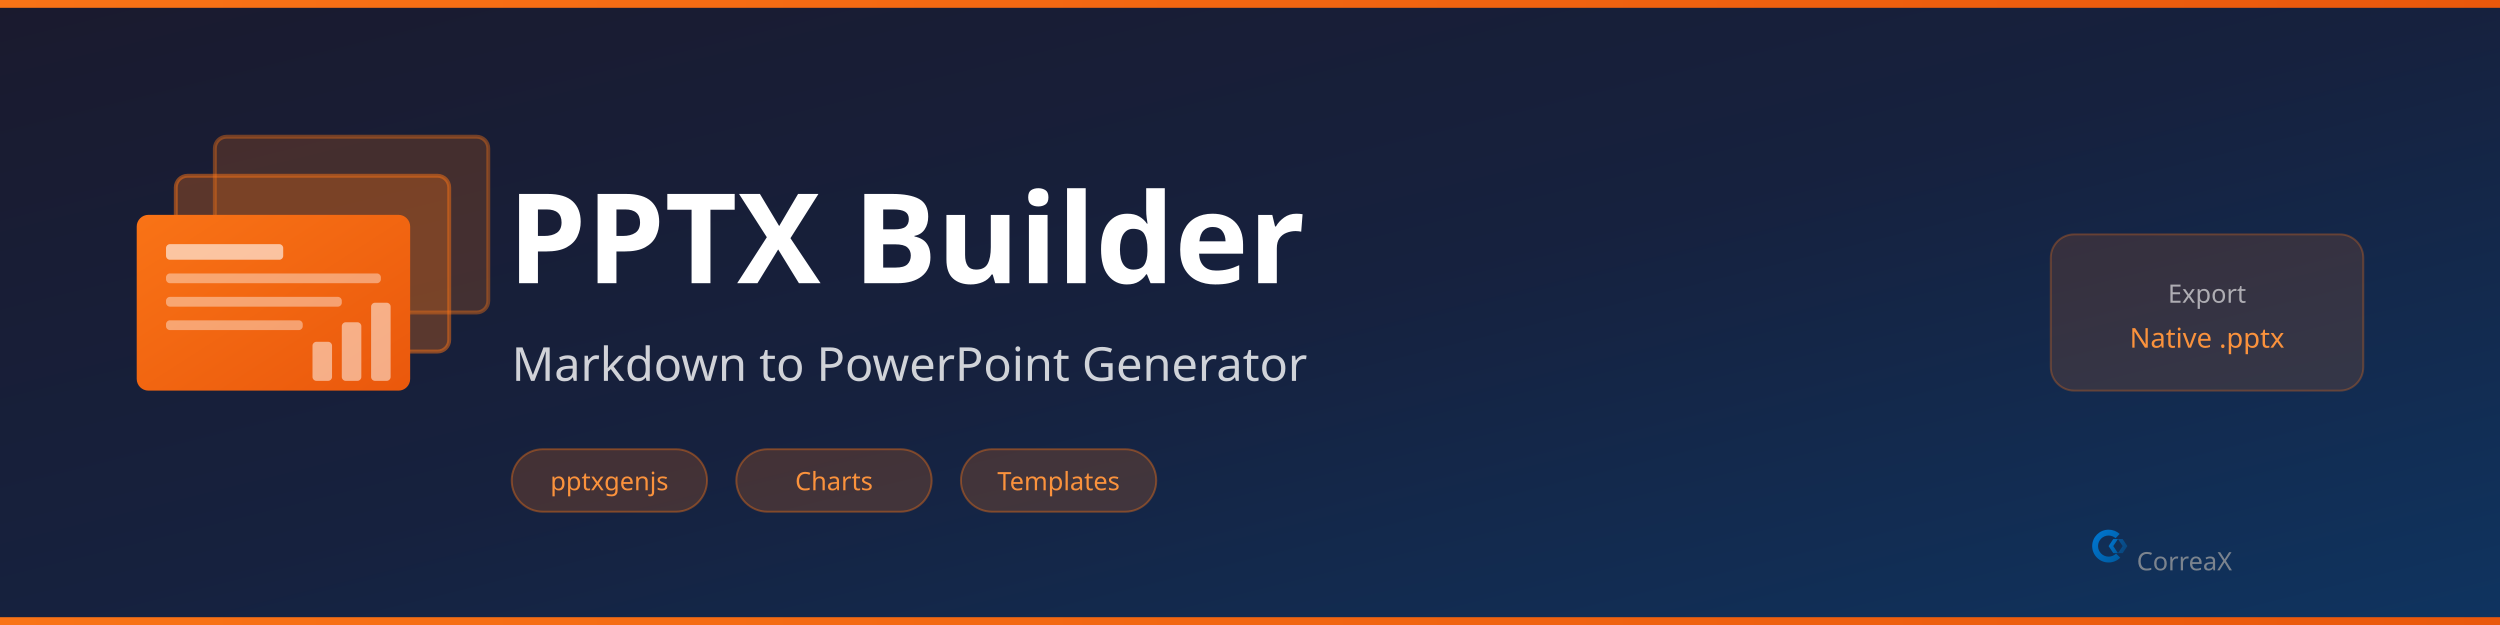
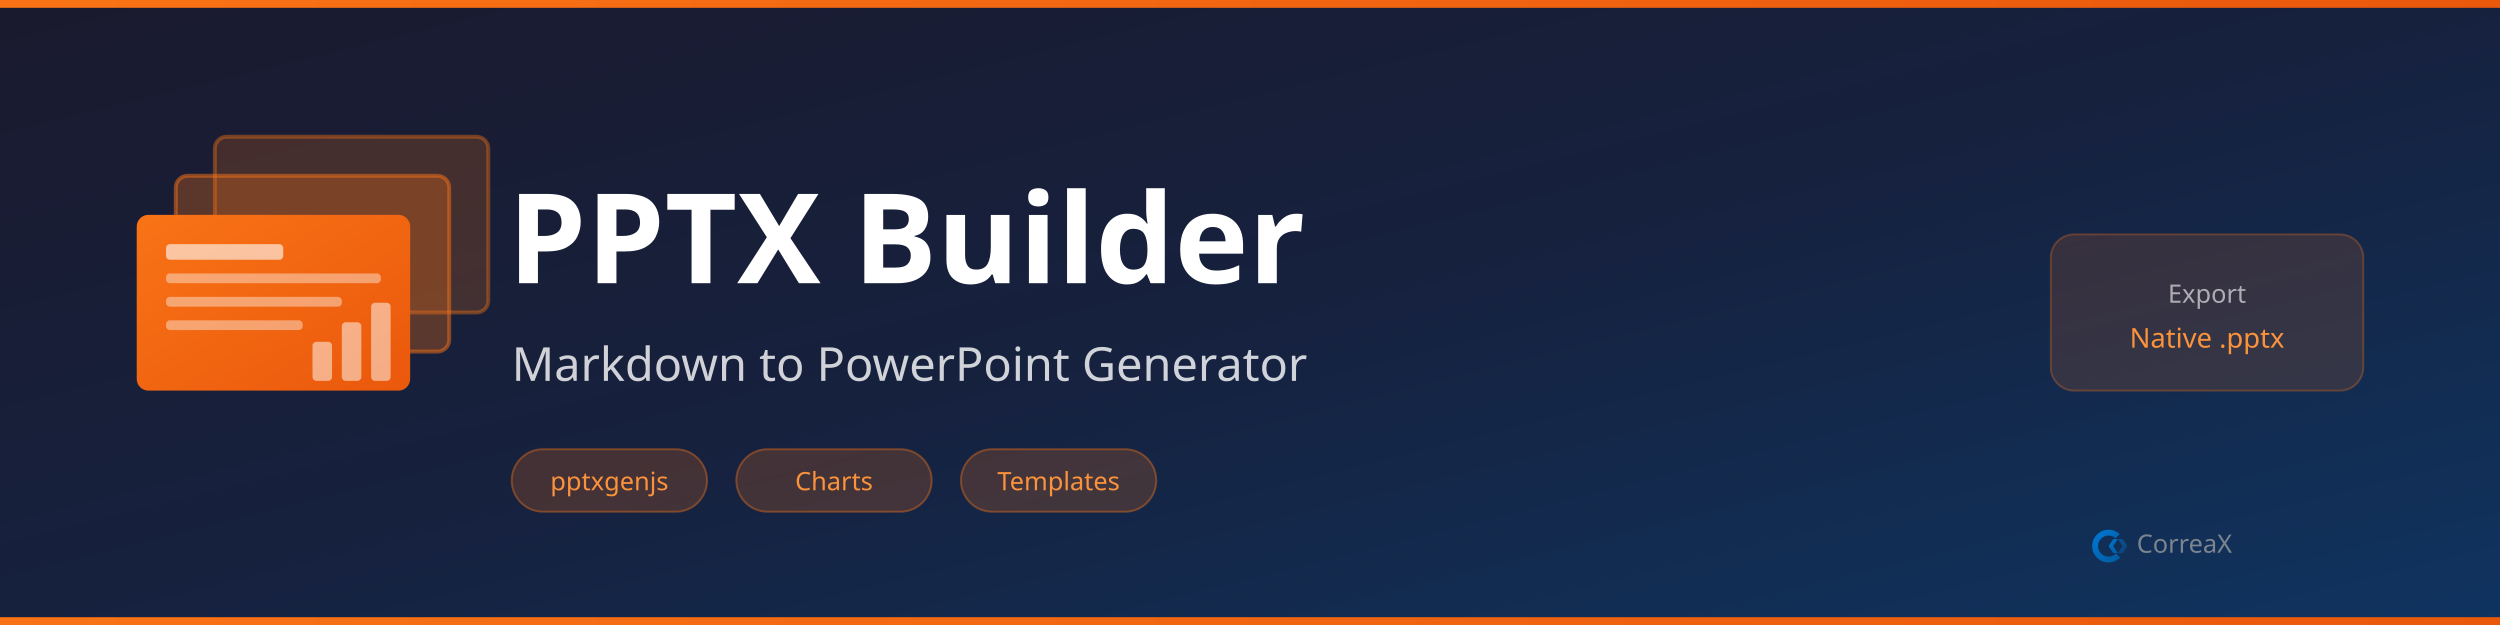
<svg xmlns="http://www.w3.org/2000/svg" viewBox="0 0 1280 320">
  <defs>
    <linearGradient id="bgGrad" x1="0%" y1="0%" x2="100%" y2="100%">
      <stop offset="0%" stop-color="#1a1a2e" />
      <stop offset="50%" stop-color="#16213e" />
      <stop offset="100%" stop-color="#0f3460" />
    </linearGradient>
    <linearGradient id="accentGrad" x1="0%" y1="0%" x2="100%" y2="0%">
      <stop offset="0%" stop-color="#f97316" />
      <stop offset="100%" stop-color="#ea580c" />
    </linearGradient>
    <linearGradient id="slideGrad" x1="0%" y1="0%" x2="100%" y2="100%">
      <stop offset="0%" stop-color="#f97316" />
      <stop offset="100%" stop-color="#ea580c" />
    </linearGradient>
    <linearGradient id="cxGrad" x1="0%" y1="0%" x2="100%" y2="100%">
      <stop offset="0%" stop-color="#0078d4" />
      <stop offset="100%" stop-color="#005a9e" />
    </linearGradient>
  </defs>
  <rect width="1280" height="320" fill="url(#bgGrad)" />
  <rect x="0" y="0" width="1280" height="4" fill="url(#accentGrad)" />
  <rect x="0" y="316" width="1280" height="4" fill="url(#accentGrad)" />
  <g transform="translate(70, 70)">
    <rect x="40" y="0" width="140" height="90" rx="6" fill="rgba(249,115,22,0.2)" stroke="rgba(249,115,22,0.4)" stroke-width="2" />
    <rect x="20" y="20" width="140" height="90" rx="6" fill="rgba(249,115,22,0.3)" stroke="rgba(249,115,22,0.5)" stroke-width="2" />
    <rect x="0" y="40" width="140" height="90" rx="6" fill="url(#slideGrad)" />
    <rect x="15" y="55" width="60" height="8" rx="2" fill="rgba(255,255,255,0.6)" />
    <rect x="15" y="70" width="110" height="5" rx="2" fill="rgba(255,255,255,0.4)" />
    <rect x="15" y="82" width="90" height="5" rx="2" fill="rgba(255,255,255,0.4)" />
    <rect x="15" y="94" width="70" height="5" rx="2" fill="rgba(255,255,255,0.4)" />
    <rect x="90" y="105" width="10" height="20" rx="2" fill="rgba(255,255,255,0.5)" />
    <rect x="105" y="95" width="10" height="30" rx="2" fill="rgba(255,255,255,0.5)" />
    <rect x="120" y="85" width="10" height="40" rx="2" fill="rgba(255,255,255,0.5)" />
  </g>
  <text x="260" y="145" font-family="Segoe UI, system-ui, sans-serif" font-size="64" font-weight="700" fill="#ffffff">
    PPTX Builder
  </text>
  <text x="262" y="195" font-family="Segoe UI, system-ui, sans-serif" font-size="24" fill="rgba(255,255,255,0.8)">
    Markdown to PowerPoint Generator
  </text>
  <g transform="translate(262, 230)">
    <rect x="0" y="0" width="100" height="32" rx="16" fill="rgba(249,115,22,0.2)" stroke="rgba(249,115,22,0.4)" stroke-width="1" />
    <text x="50" y="21" text-anchor="middle" font-family="Segoe UI, system-ui, sans-serif" font-size="13" fill="#fb923c">pptxgenjs</text>
    <rect x="115" y="0" width="100" height="32" rx="16" fill="rgba(249,115,22,0.2)" stroke="rgba(249,115,22,0.4)" stroke-width="1" />
    <text x="165" y="21" text-anchor="middle" font-family="Segoe UI, system-ui, sans-serif" font-size="13" fill="#fb923c">Charts</text>
    <rect x="230" y="0" width="100" height="32" rx="16" fill="rgba(249,115,22,0.2)" stroke="rgba(249,115,22,0.4)" stroke-width="1" />
    <text x="280" y="21" text-anchor="middle" font-family="Segoe UI, system-ui, sans-serif" font-size="13" fill="#fb923c">Templates</text>
  </g>
  <g transform="translate(1050, 120)">
    <rect x="0" y="0" width="160" height="80" rx="12" fill="rgba(249,115,22,0.15)" stroke="rgba(249,115,22,0.3)" stroke-width="1" />
    <text x="80" y="35" text-anchor="middle" font-family="Segoe UI, system-ui, sans-serif" font-size="13" fill="rgba(255,255,255,0.6)">Export</text>
    <text x="80" y="58" text-anchor="middle" font-family="Segoe UI, system-ui, sans-serif" font-size="14" fill="#fb923c">Native .pptx</text>
  </g>
  <g transform="translate(1070, 270)">
    <g transform="scale(0.6)">
      <path d="M16 2C8.268 2 2 8.268 2 16s6.268 14 14 14c3.866 0 7.389-1.568 9.928-4.1l-3.535-3.536A9.002 9.002 0 0116 25c-4.97 0-9-4.03-9-9s4.03-9 9-9c2.29 0 4.38.857 5.971 2.268l3.464-3.639C22.993 3.352 19.66 2 16 2z" fill="url(#cxGrad)" />
      <path d="M20 10l-4 6 4 6h4l-4-6 4-6h-4z" fill="url(#cxGrad)" />
      <path d="M24 10l4 6-4 6h4l4-6-4-6h-4z" fill="url(#cxGrad)" opacity="0.5" />
    </g>
-     <text x="24" y="22" font-family="Segoe UI, system-ui, sans-serif" font-size="13" fill="rgba(160,160,160,0.75)">CorreaX</text>
+     <text x="24" y="13" font-family="Segoe UI, system-ui, sans-serif" font-size="13" fill="rgba(160,160,160,0.75)">CorreaX</text>
  </g>
</svg>
